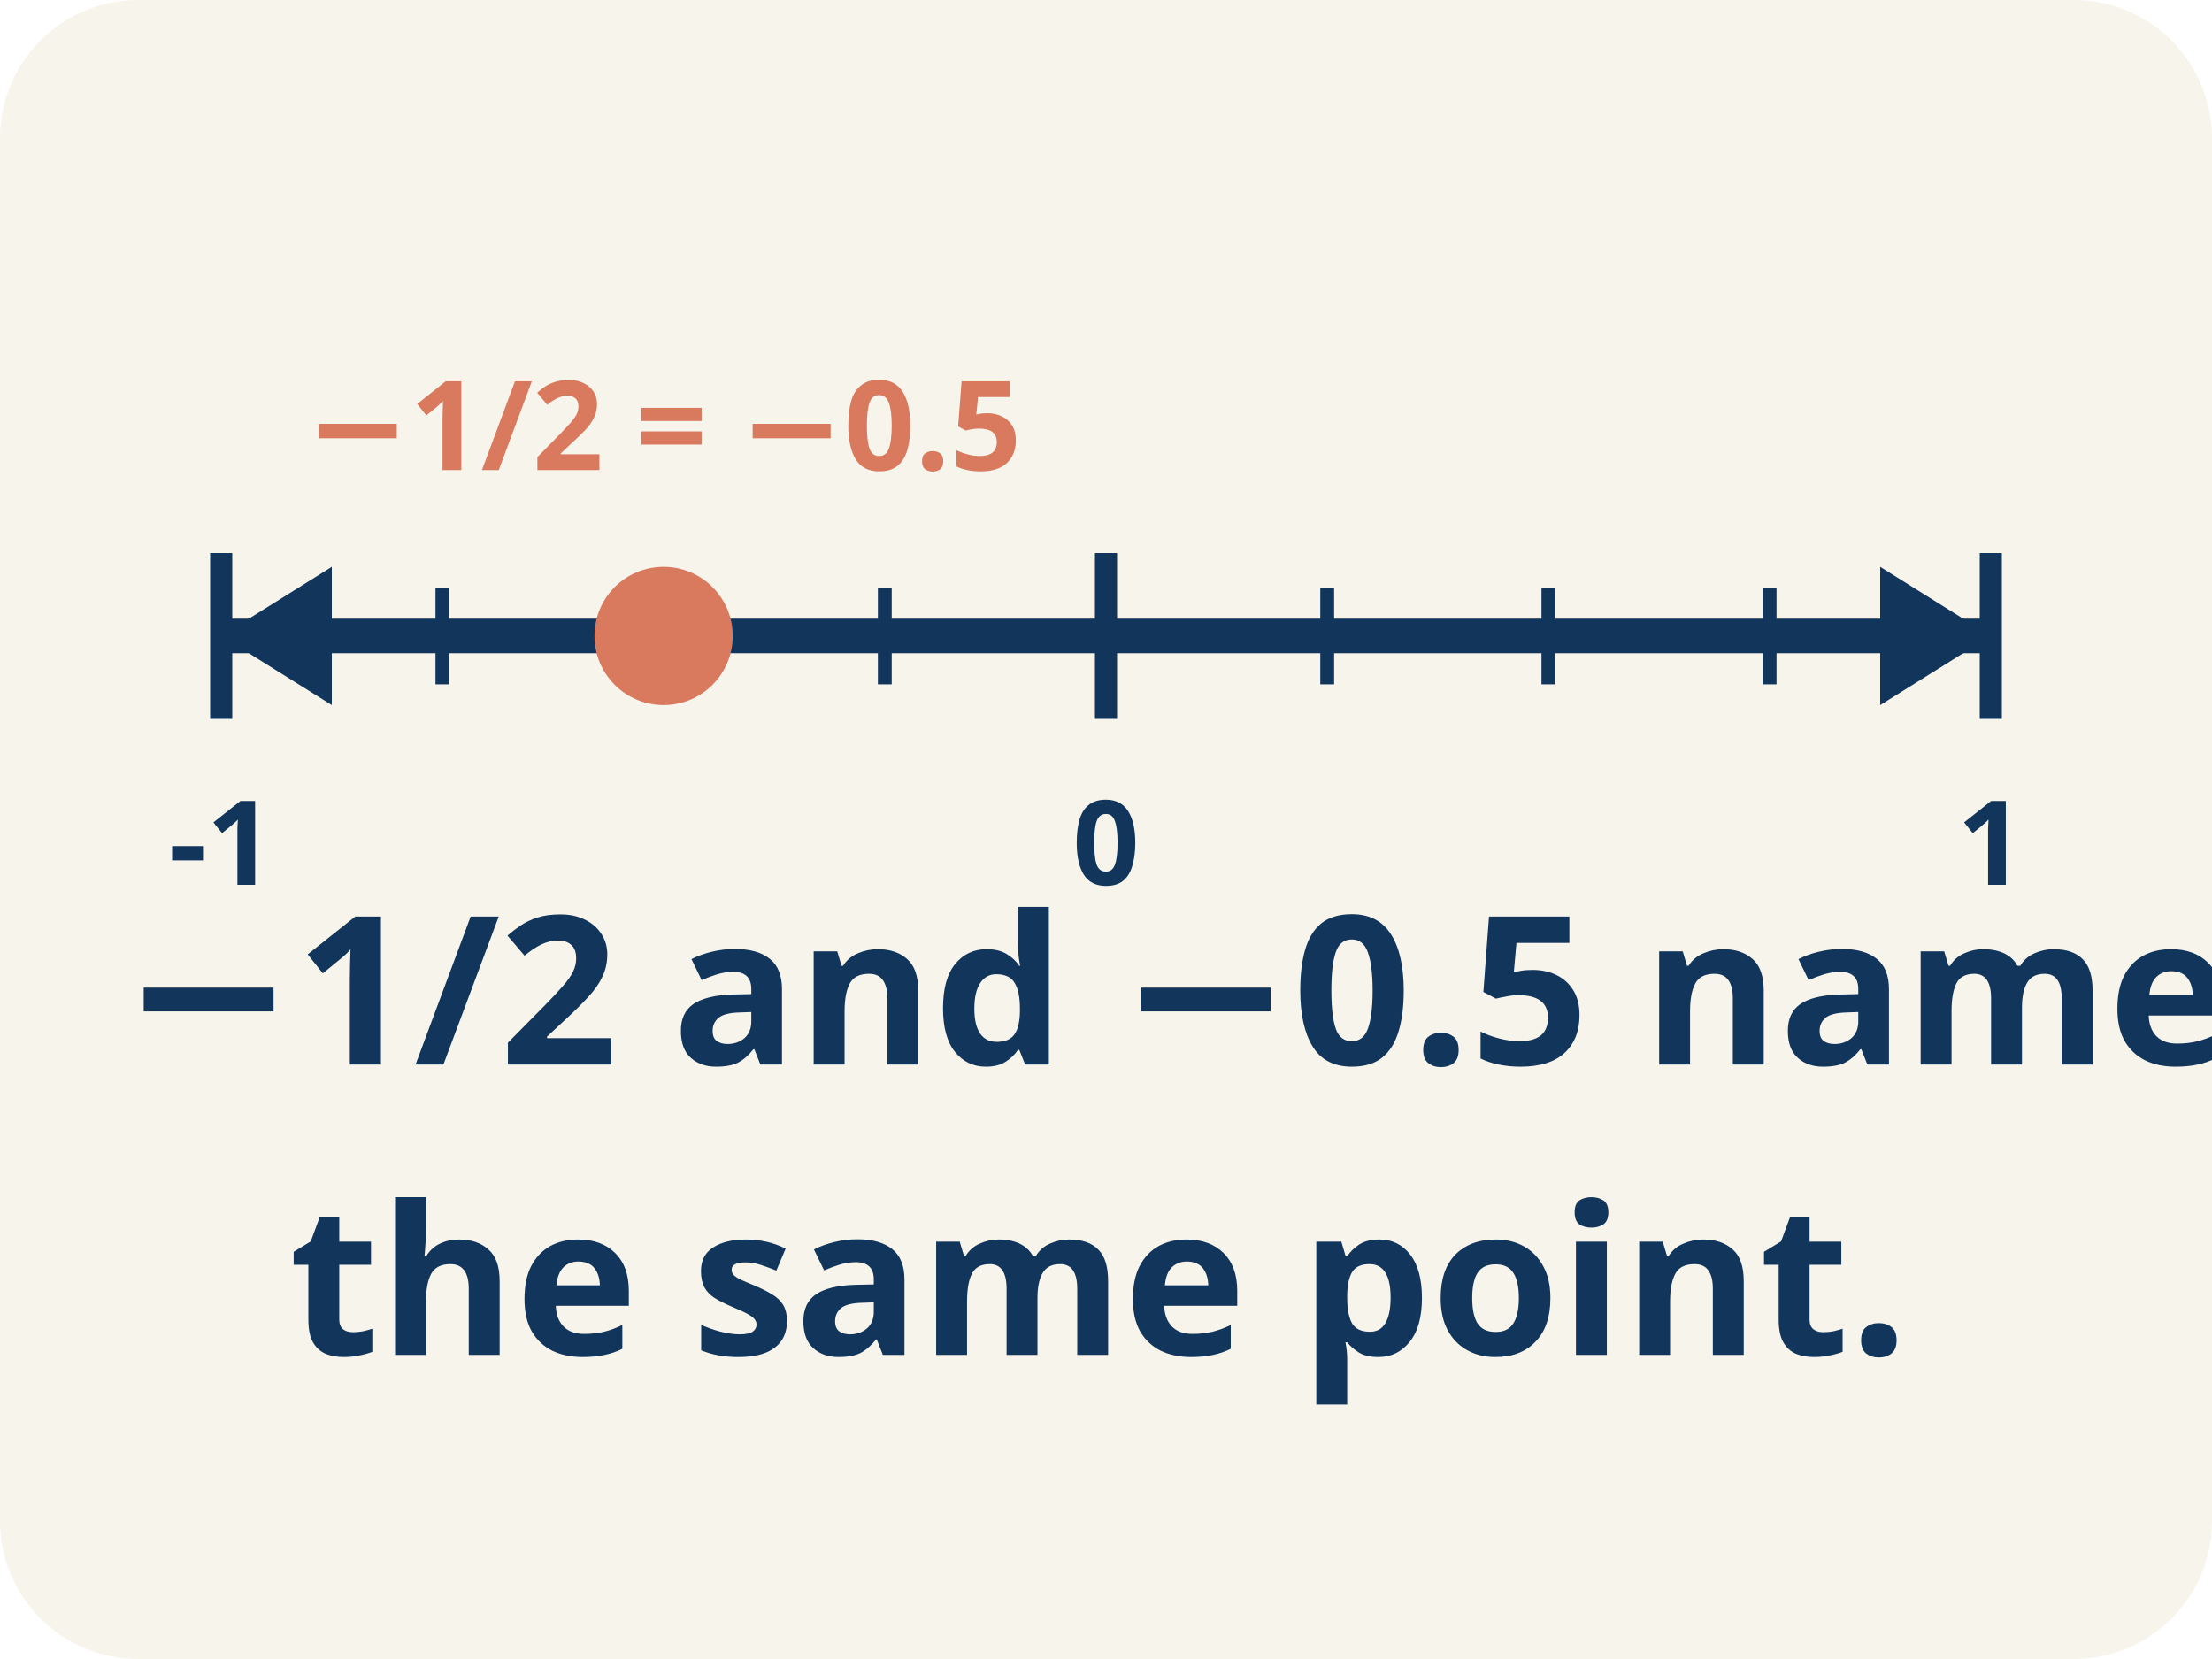
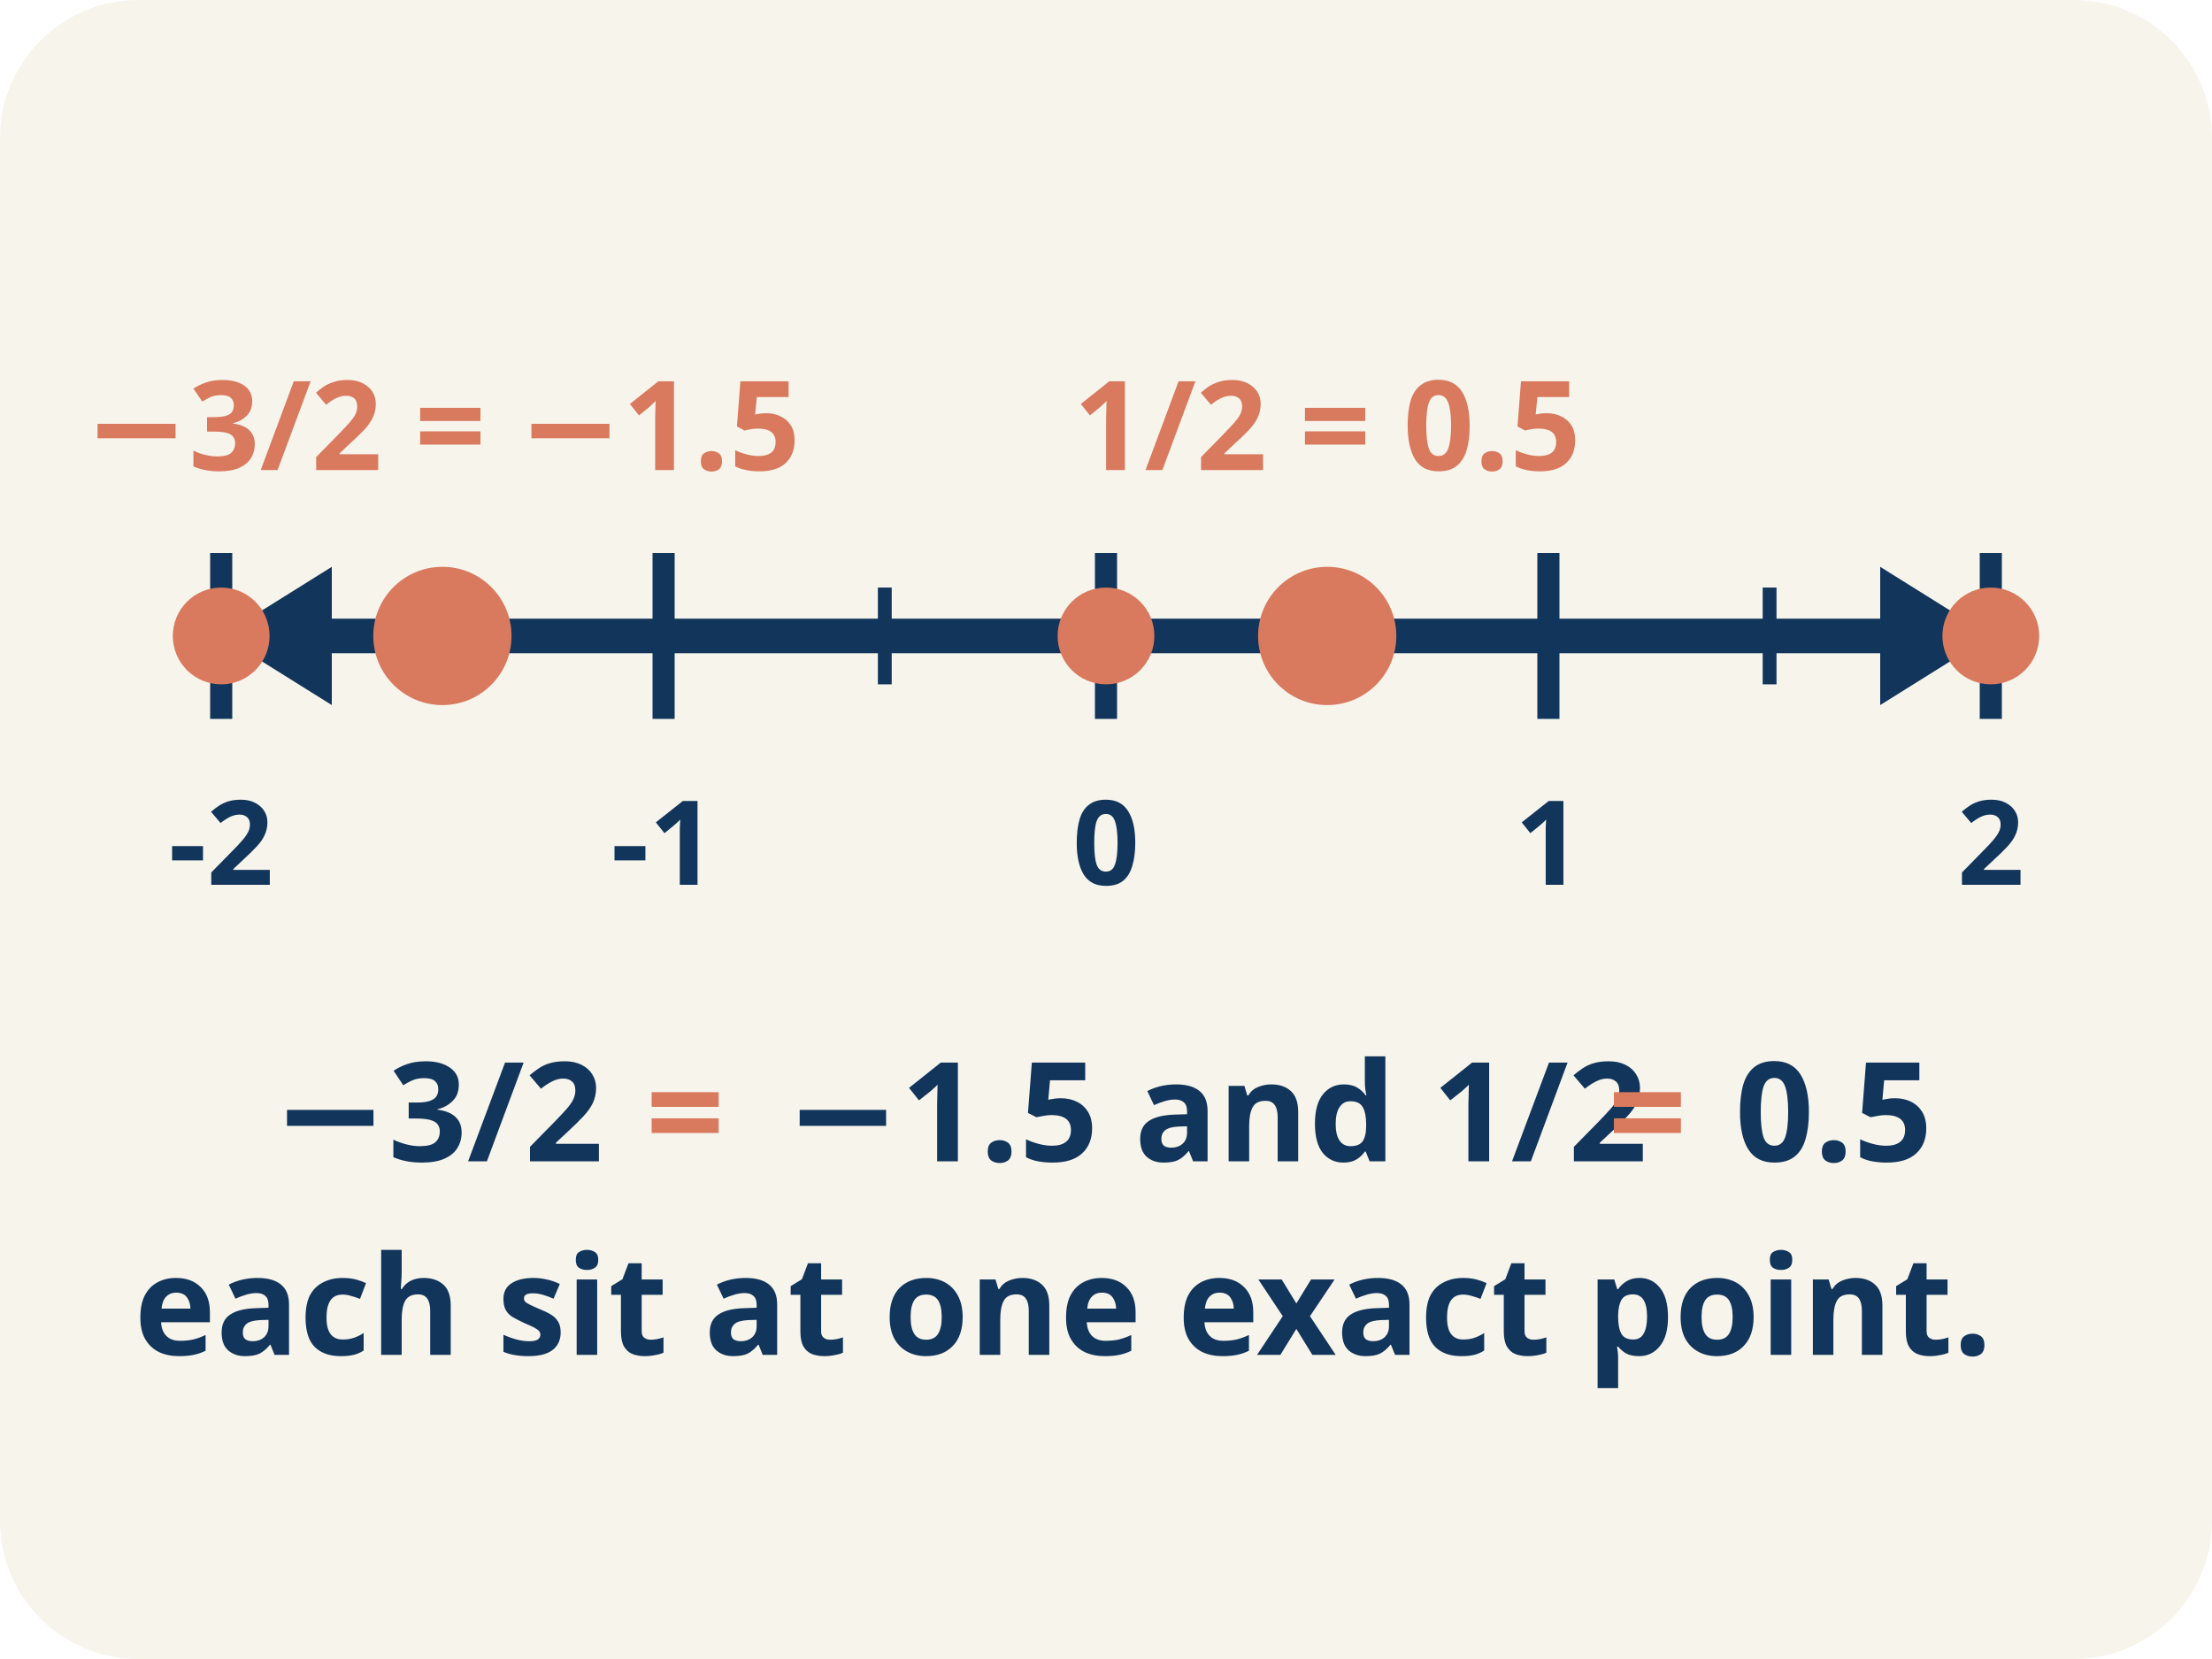
<svg xmlns="http://www.w3.org/2000/svg" viewBox="0 0 160 120" role="img" aria-labelledby="t">
  <rect x="0" y="0" width="160" height="120" rx="10" fill="#f7f4ec" />
  <line x1="16" y1="46" x2="144" y2="46" stroke="#12355b" stroke-width="2.5" />
  <polygon points="144,46 136,41 136,51" fill="#12355b" />
  <polygon points="16,46 24,41 24,51" fill="#12355b" />
  <line x1="16" y1="40" x2="16" y2="52" stroke="#12355b" stroke-width="1.6" />
-   <text x="16" y="64" font-family="Outfit, system-ui, sans-serif" font-size="8.5" font-weight="800" fill="#12355b" text-anchor="middle">-1</text>
+   <text x="16" y="64" font-family="Outfit, system-ui, sans-serif" font-size="8.5" font-weight="800" fill="#12355b" text-anchor="middle">-2</text>
  <line x1="32" y1="42.5" x2="32" y2="49.5" stroke="#12355b" stroke-width="1" />
-   <line x1="48" y1="42.5" x2="48" y2="49.5" stroke="#12355b" stroke-width="1" />
+   <line x1="48" y1="40" x2="48" y2="52" stroke="#12355b" stroke-width="1.6" />
+   <text x="48" y="64" font-family="Outfit, system-ui, sans-serif" font-size="8.5" font-weight="800" fill="#12355b" text-anchor="middle">-1</text>
  <line x1="64" y1="42.5" x2="64" y2="49.5" stroke="#12355b" stroke-width="1" />
  <line x1="80" y1="40" x2="80" y2="52" stroke="#12355b" stroke-width="1.6" />
  <text x="80" y="64" font-family="Outfit, system-ui, sans-serif" font-size="8.5" font-weight="800" fill="#12355b" text-anchor="middle">0</text>
  <line x1="96" y1="42.5" x2="96" y2="49.5" stroke="#12355b" stroke-width="1" />
-   <line x1="112" y1="42.5" x2="112" y2="49.5" stroke="#12355b" stroke-width="1" />
+   <line x1="112" y1="40" x2="112" y2="52" stroke="#12355b" stroke-width="1.6" />
+   <text x="112" y="64" font-family="Outfit, system-ui, sans-serif" font-size="8.5" font-weight="800" fill="#12355b" text-anchor="middle">1</text>
  <line x1="128" y1="42.5" x2="128" y2="49.5" stroke="#12355b" stroke-width="1" />
  <line x1="144" y1="40" x2="144" y2="52" stroke="#12355b" stroke-width="1.6" />
-   <text x="144" y="64" font-family="Outfit, system-ui, sans-serif" font-size="8.5" font-weight="800" fill="#12355b" text-anchor="middle">1</text>
-   <circle cx="48" cy="46" r="5" fill="#d9795d" />
-   <text x="48" y="34" font-family="Outfit, system-ui, sans-serif" font-size="9" font-weight="800" fill="#d9795d" text-anchor="middle">−1/2 = −0.5</text>
-   <text x="8.8" y="77" font-family="Outfit, system-ui, sans-serif" font-size="15" font-weight="800" fill="#12355b" textLength="142.5" lengthAdjust="spacingAndGlyphs" class="row" xml:space="preserve">−1/2 and −0.5 name</text>
-   <text x="20.9" y="98" font-family="Outfit, system-ui, sans-serif" font-size="15" font-weight="800" fill="#12355b" textLength="118.2" lengthAdjust="spacingAndGlyphs" class="row" xml:space="preserve">the same point.</text>
+   <text x="144" y="64" font-family="Outfit, system-ui, sans-serif" font-size="8.5" font-weight="800" fill="#12355b" text-anchor="middle">2</text>
+   <circle cx="16" cy="46" r="3.5" fill="#d9795d" />
+   <circle cx="32" cy="46" r="5" fill="#d9795d" />
+   <text x="32" y="34" font-family="Outfit, system-ui, sans-serif" font-size="9" font-weight="800" fill="#d9795d" text-anchor="middle">−3/2 = −1.5</text>
+   <circle cx="80" cy="46" r="3.5" fill="#d9795d" />
+   <circle cx="96" cy="46" r="5" fill="#d9795d" />
+   <text x="96" y="34" font-family="Outfit, system-ui, sans-serif" font-size="9" font-weight="800" fill="#d9795d" text-anchor="middle">1/2 = 0.5</text>
+   <circle cx="144" cy="46" r="3.5" fill="#d9795d" />
+   <text x="19.7" y="84" font-family="Outfit, system-ui, sans-serif" font-size="10" font-weight="800" fill="#12355b" textLength="27" lengthAdjust="spacingAndGlyphs" class="row" xml:space="preserve">−3/2 </text>
+   <text x="46.7" y="84" font-family="Outfit, system-ui, sans-serif" font-size="10" font-weight="800" fill="#d9795d" textLength="6.6" lengthAdjust="spacingAndGlyphs" class="row" xml:space="preserve">=</text>
+   <text x="53.3" y="84" font-family="Outfit, system-ui, sans-serif" font-size="10" font-weight="800" fill="#12355b" textLength="63" lengthAdjust="spacingAndGlyphs" class="row" xml:space="preserve"> −1.5 and 1/2 </text>
+   <text x="116.3" y="84" font-family="Outfit, system-ui, sans-serif" font-size="10" font-weight="800" fill="#d9795d" textLength="6.6" lengthAdjust="spacingAndGlyphs" class="row" xml:space="preserve">=</text>
+   <text x="122.9" y="84" font-family="Outfit, system-ui, sans-serif" font-size="10" font-weight="800" fill="#12355b" textLength="17.4" lengthAdjust="spacingAndGlyphs" class="row" xml:space="preserve"> 0.5</text>
+   <text x="9.7" y="98" font-family="Outfit, system-ui, sans-serif" font-size="10" font-weight="800" fill="#12355b" textLength="140.6" lengthAdjust="spacingAndGlyphs" class="row" xml:space="preserve">each sit at one exact point.</text>
</svg>
